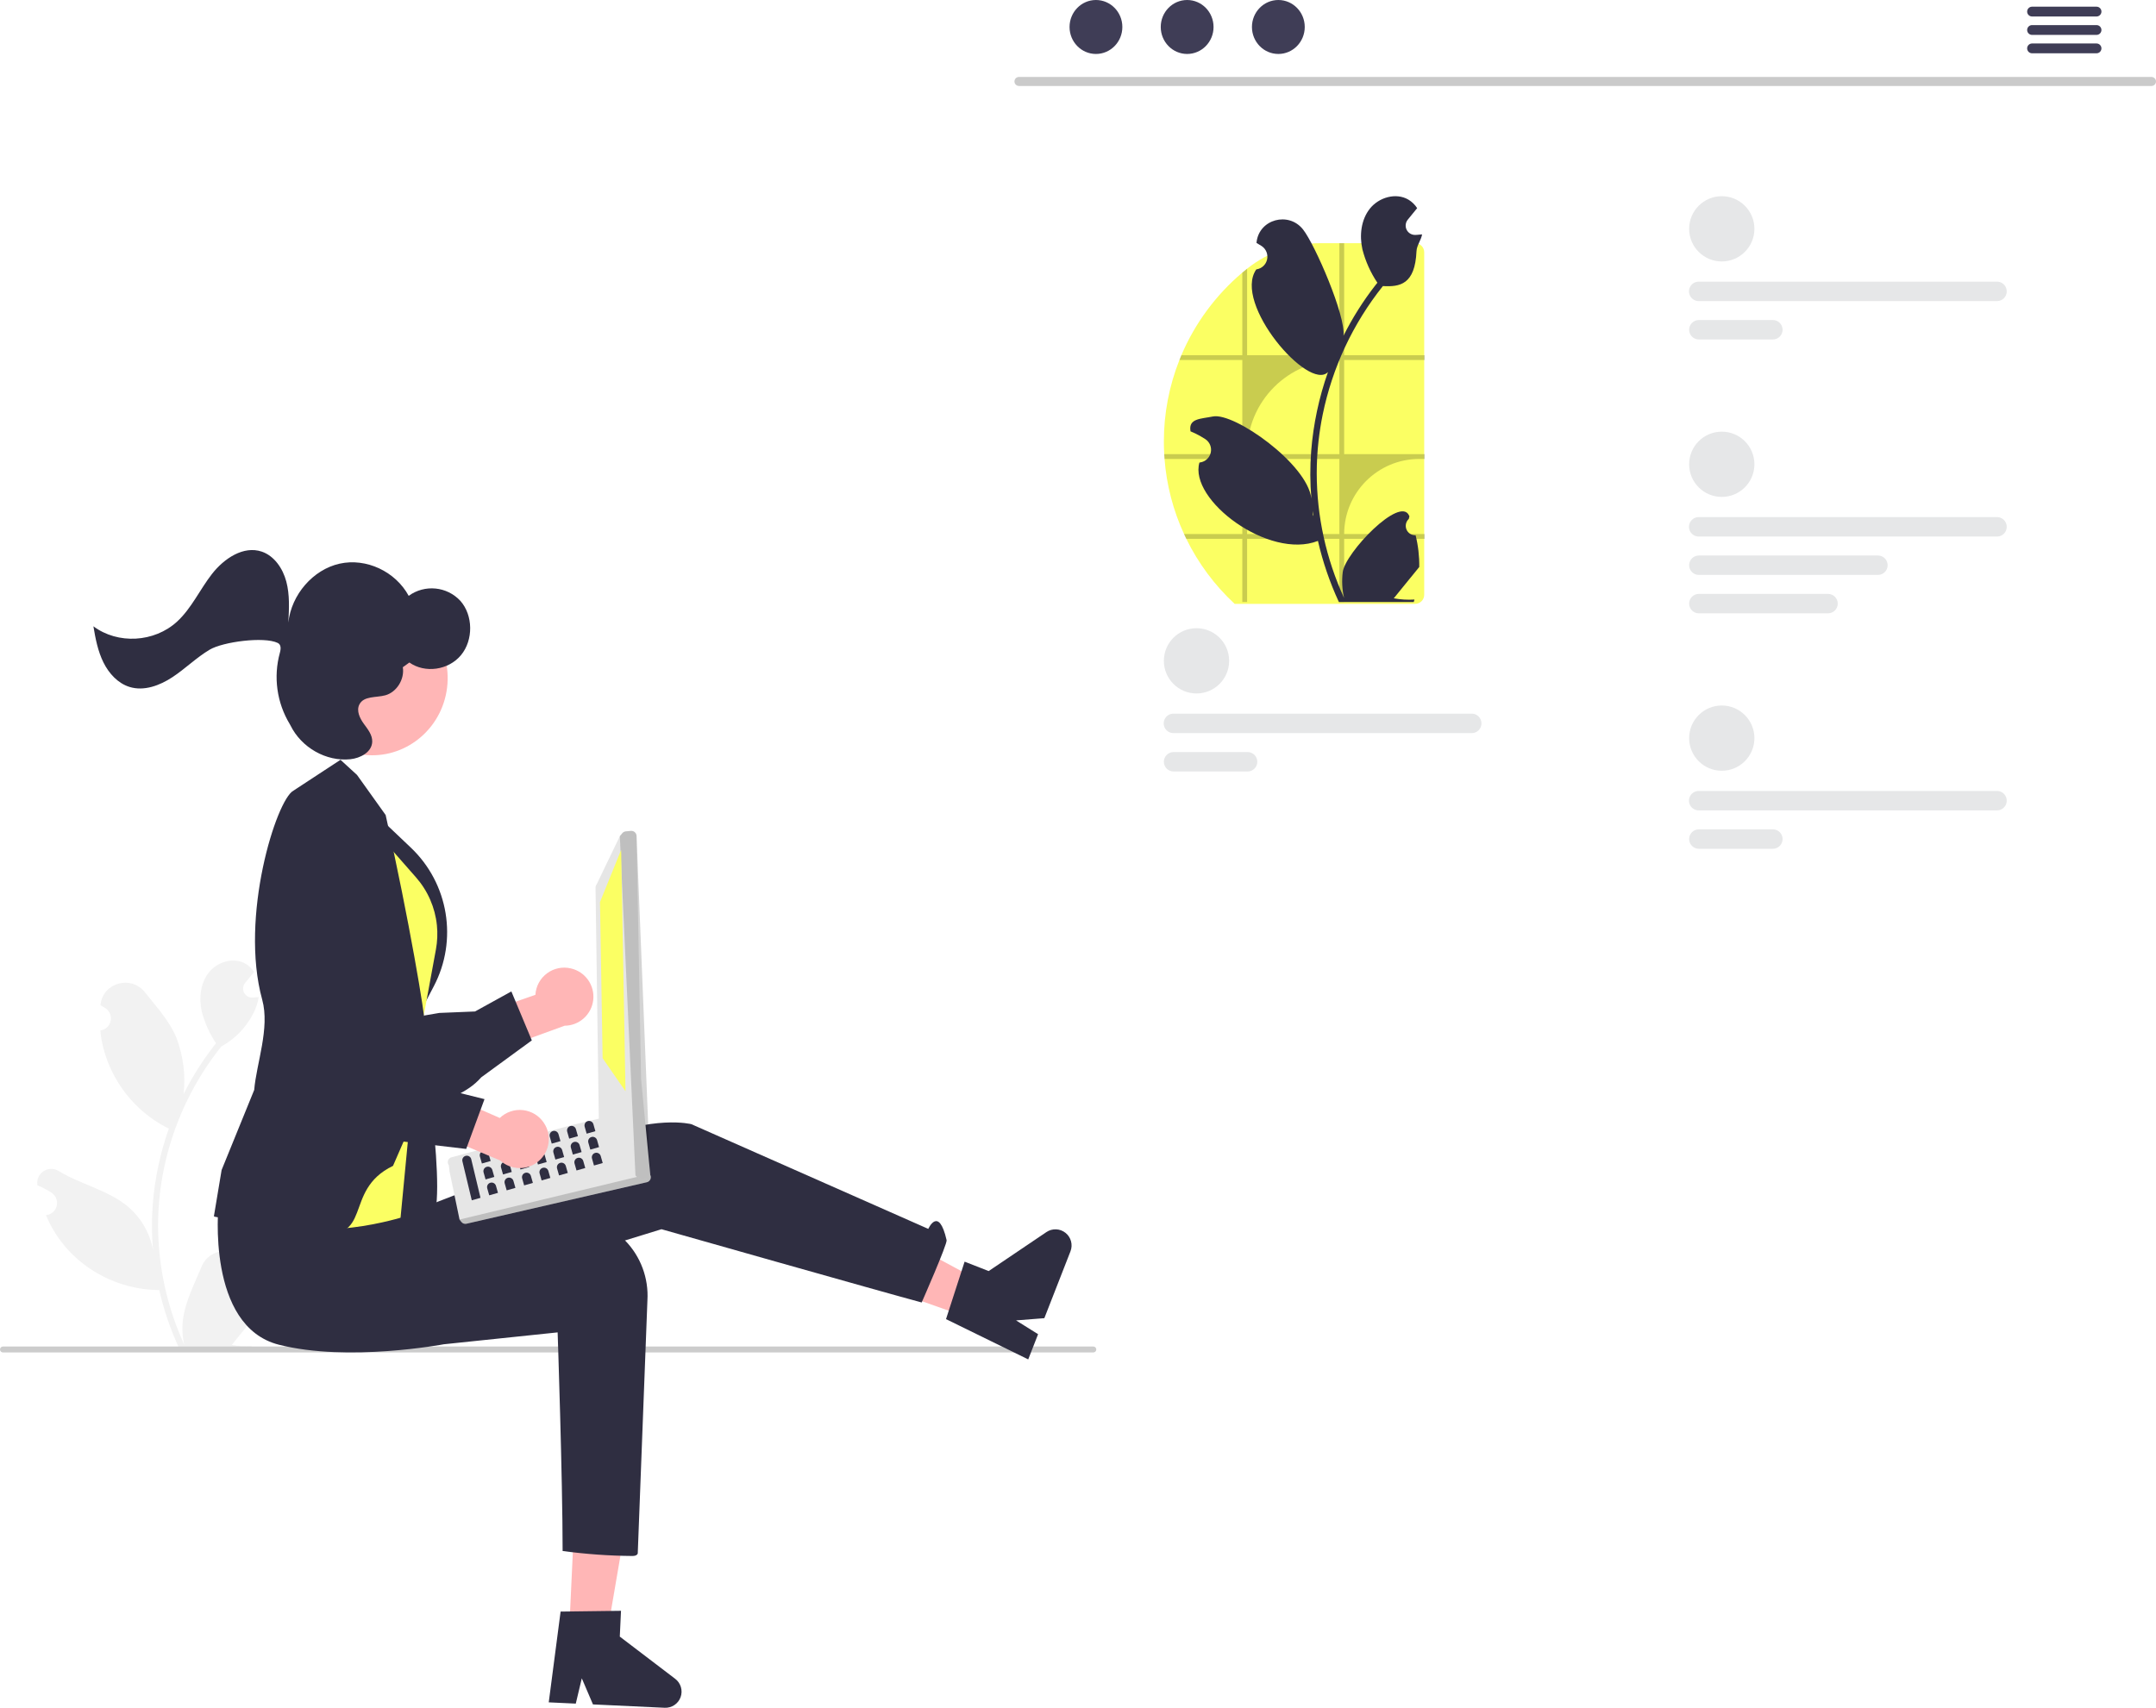
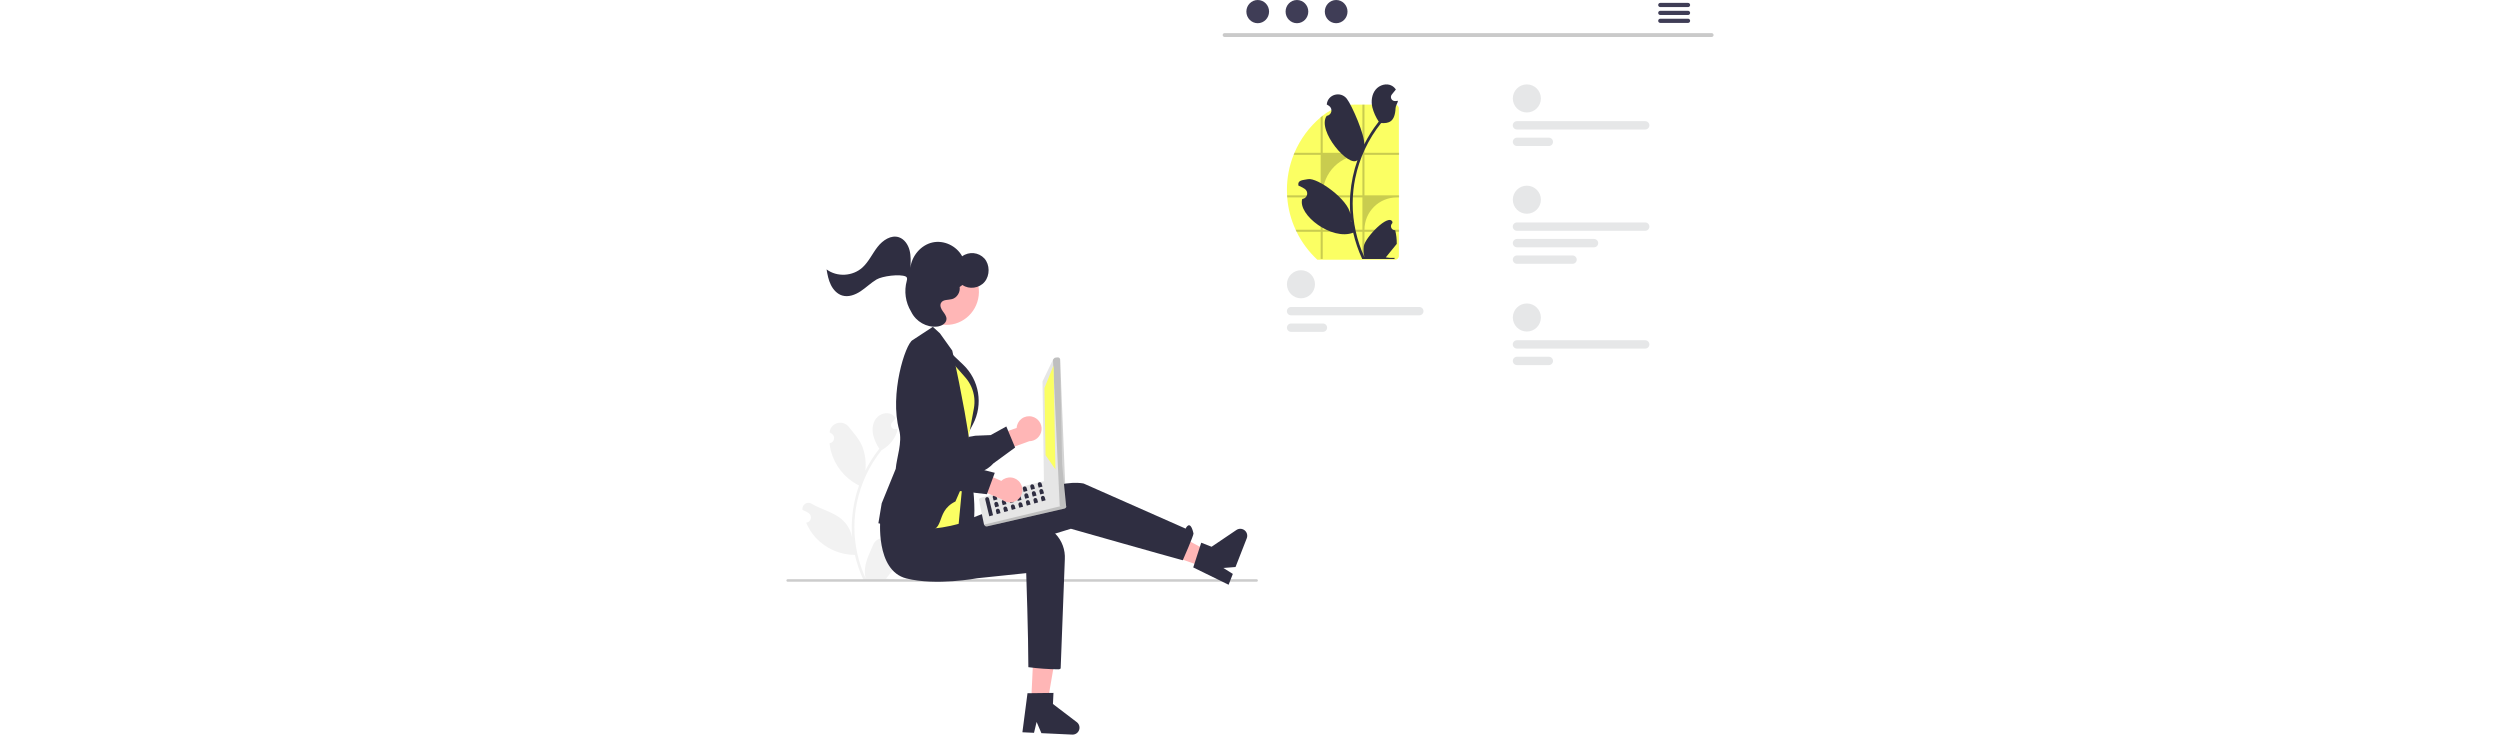
- <svg xmlns="http://www.w3.org/2000/svg" data-name="Layer 1" width="864.67" height="685.078" viewBox="0 0 864.67 685.078">
+ <svg xmlns="http://www.w3.org/2000/svg" data-name="Layer 1" width="864.67" height="254.078" viewBox="0 0 864.67 685.078">
  <path d="M268.971,622.8a3.613,3.613,0,0,1-2.619-6.263c.091-.362.156-.622.248-.984q-.049-.118-.098-.236a9.703,9.703,0,0,0-17.898.067c-2.927,7.051-6.654,14.113-7.572,21.568a28.706,28.706,0,0,0,.504,9.872A115.086,115.086,0,0,1,231.066,599.025a111.08,111.08,0,0,1,.689-12.392q.571-5.06,1.584-10.047a116.419,116.419,0,0,1,23.087-49.342,30.983,30.983,0,0,0,12.886-13.369,23.634,23.634,0,0,0,2.149-6.458c-.627.082-1.265.134-1.892.175-.195.01-.401.021-.597.031l-.074.003a3.58,3.58,0,0,1-2.94-5.832q.406-.5.813-.999c.411-.514.833-1.018,1.244-1.532a1.785,1.785,0,0,0,.134-.154c.473-.586.946-1.162,1.419-1.748a10.352,10.352,0,0,0-3.394-3.28c-4.741-2.777-11.281-.854-14.706,3.435-3.435,4.288-4.083,10.304-2.89,15.662a41.485,41.485,0,0,0,5.738,12.793c-.257.329-.525.648-.782.977a117.172,117.172,0,0,0-12.23,19.375,48.709,48.709,0,0,0-2.908-22.624c-2.783-6.715-8.001-12.37-12.595-18.175-5.519-6.973-16.835-3.93-17.807,4.909q-.014.128-.028.257,1.024.577,2.004,1.226a4.901,4.901,0,0,1-1.976,8.919l-.1.015a48.767,48.767,0,0,0,1.285,7.291,50.21,50.21,0,0,0,25,31.468c.401.206.792.411,1.193.607a119.598,119.598,0,0,0-6.438,30.296,113.435,113.435,0,0,0,.082,18.315l-.031-.216a29.974,29.974,0,0,0-10.232-17.308c-7.874-6.469-18.999-8.851-27.494-14.05a5.625,5.625,0,0,0-8.616,5.473q.017.114.035.227a32.928,32.928,0,0,1,3.692,1.779q1.024.578,2.004,1.226a4.901,4.901,0,0,1-1.976,8.919l-.1.015c-.072.01-.134.021-.206.031a48.808,48.808,0,0,0,8.978,14.058,50.254,50.254,0,0,0,36.446,15.991h.01a119.562,119.562,0,0,0,8.032,23.447h28.692c.103-.319.195-.648.288-.967a32.599,32.599,0,0,1-7.939-.473c2.129-2.612,4.257-5.245,6.386-7.857a1.78,1.78,0,0,0,.134-.154c1.08-1.337,2.17-2.663,3.25-4l.001-.002A47.75,47.75,0,0,0,268.972,622.801Z" transform="translate(-167.665 -107.4608)" fill="#f2f2f2" />
  <path d="M607.335,648.805a1.186,1.186,0,0,1-1.19,1.19H168.855a1.19,1.19,0,0,1,0-2.38h437.29A1.187,1.187,0,0,1,607.335,648.805Z" transform="translate(-167.665 -107.4608)" fill="#ccc" />
  <path d="M396.647,495.944a11.583,11.583,0,0,0-14.259,10.59l-24.999,8.7,1.582,16.481,35.131-12.782a11.646,11.646,0,0,0,2.546-22.989Z" transform="translate(-167.665 -107.4608)" fill="#ffb6b6" />
  <path d="M355.905,543.848c-9.94,6.928-27.452,10.472-51.286,10.31a9.53,9.53,0,0,1-7.026-3.064c-6.377-6.641-6.128-21.8-6.088-23.264l-6.99-26.342c-.15-.403-4.019-11.212-.083-18.759a12.369,12.369,0,0,1,8.226-6.269c14.782-3.923,28.678,35.647,30.444,40.875l20.745-3.533,14.326-.589,14.576-8.045,8.206,19.64-20.308,14.841A25.664,25.664,0,0,1,355.905,543.848Z" transform="translate(-167.665 -107.4608)" fill="#2f2e41" />
  <polygon points="228.268 654.202 243.549 654.916 253.575 596.315 231.022 595.261 228.268 654.202" fill="#ffb6b6" />
  <path d="M392.496,753.947l24.223-.312-.484,10.349,22.224,16.935a6.472,6.472,0,0,1-4.225,11.613l-28.759-1.345-4.478-10.469-2.414,10.147-10.843-.507Z" transform="translate(-167.665 -107.4608)" fill="#2f2e41" />
  <polygon points="387.812 528.378 393.379 514.129 341.068 485.876 314.642 502.486 387.812 528.378" fill="#ffb6b6" />
  <path d="M547.067,636.626l7.457-23.049,9.65,3.771L587.331,601.712a6.472,6.472,0,0,1,9.65,7.719L586.503,636.246l-11.352.892,8.84,5.535-3.951,10.111Z" transform="translate(-167.665 -107.4608)" fill="#2f2e41" />
  <path d="M254.961,593.431s6.346,40.516,36.346,43.516,57.654-10.516,57.654-10.516l84-25.87s89.346,25.386,104.346,29.386c0,0,10.346-23.484,10-25-3.19-13.958-7.346-4.516-7.346-4.516l-95-42s-15-4-41,7S308.307,602.947,308.307,602.947Z" transform="translate(-167.665 -107.4608)" fill="#2f2e41" />
  <path d="M255.307,590.947s-5.003,48.537,24.22,55.951c27.78,7.049,66.098-.182,66.098-.182l45.681-4.769s2,58.696,2,87.696a220.258,220.258,0,0,0,28,2c2,0,2.133-1.048,2.133-1.048l3.873-101.444a31.658,31.658,0,0,0-32.754-33.585q-3.235.123-6.786.458c-28.102,2.695-62.99-3.034-62.99-3.034Z" transform="translate(-167.665 -107.4608)" fill="#2f2e41" />
  <path d="M336.366,520.535s11.864,71.744,3.846,77.471-19.013,5.75-19.013,5.75l-2.557-39.613Z" transform="translate(-167.665 -107.4608)" fill="#2f2e41" />
  <path d="M316.578,432.424l15.863,15.073a46.752,46.752,0,0,1,9.2,55.604l-7.583,14.46Z" transform="translate(-167.665 -107.4608)" fill="#2f2e41" />
  <path d="M313.031,434.958,334.525,459.441a34.355,34.355,0,0,1,8.362,19.198v0a34.355,34.355,0,0,1-.391,9.683l-8.1,44.034L328.307,595.947s-47.003,14.242-51.814-7.75S313.031,434.958,313.031,434.958Z" transform="translate(-167.665 -107.4608)" fill="#fbff63" />
  <path d="M292.856,601.923c-30.898-5.149-38.467-6.171-38.938-6.352l-.472-.18,3.097-18.584,13.078-32.135c.849-10.512,6.358-24.754,3.206-36.194-9.161-33.257,5.723-80.253,12.529-83.853l18.869-12.37,6.624,6.073L322.332,434.405c9.449,42.091,15.975,81.323,15.658,83.721l-5.832,41.207-6.872,15.806C304.438,585.198,318.457,606.19,292.856,601.923Z" transform="translate(-167.665 -107.4608)" fill="#2f2e41" />
  <path d="M348.796,571.693l48.514-12.98,4.272-1.013,3.046-.723,3.55-.839.028-.007a2.013,2.013,0,0,1,1.507.251l18.014,21.598a1.59,1.59,0,0,1,.424.381.714.714,0,0,1,.128.135,2.056,2.056,0,0,1-1.159,3.21l-72.373,16.655a2.039,2.039,0,0,1-2.049-.724l-.734-.952-4.005-19.286-.285-2.504a1.996,1.996,0,0,1-.375-.788A2.028,2.028,0,0,1,348.796,571.693Z" transform="translate(-167.665 -107.4608)" fill="#e6e6e6" />
  <path d="M351.963,596.683l.739.955a2.038,2.038,0,0,0,2.044.724l72.376-16.656a2.052,2.052,0,0,0,1.156-3.208.611.611,0,0,0-.126-.135Z" transform="translate(-167.665 -107.4608)" opacity="0.17" style="isolation:isolate" />
  <path d="M407.816,555.997l-1.309-92.265a2.106,2.106,0,0,1,.467-1.542l9.274-19.301.963-1.17a2.132,2.132,0,0,1,1.425-.754l2.019-.188a2.107,2.107,0,0,1,2.303,1.891h0l1.818,97.624.002.007.901,9.4,1.067,11.162.003.014,1.666,17.366a2.062,2.062,0,0,1-.557,1.637,2.091,2.091,0,0,1-1.585.678l-1.313-.026a2.14,2.14,0,0,1-1.364-.538l-.735-.66-.34-.31-14.007-21.653A2.094,2.094,0,0,1,407.816,555.997Z" transform="translate(-167.665 -107.4608)" fill="#e6e6e6" />
  <path d="M416.251,442.889l6.267,136.136.343.306.732.658a2.132,2.132,0,0,0,1.364.538l1.315.026a2.115,2.115,0,0,0,2.141-2.314L422.955,442.67a2.108,2.108,0,0,0-2.299-1.897l-2.023.194a2.078,2.078,0,0,0-1.418.754Z" transform="translate(-167.665 -107.4608)" opacity="0.17" style="isolation:isolate" />
  <polygon points="249.113 340.929 240.632 361.864 241.681 424.491 250.863 437.77 249.113 340.929" fill="#fbff63" />
  <path d="M354.387,571.141a1.821,1.821,0,0,0-1.252,2.249l3.736,15.571,3.501-.997-3.736-15.571A1.821,1.821,0,0,0,354.387,571.141Z" transform="translate(-167.665 -107.4608)" fill="#2f2e41" />
  <path d="M361.389,569.147a1.821,1.821,0,0,0-1.252,2.249l.797,2.801,3.501-.997-.797-2.801A1.821,1.821,0,0,0,361.389,569.147Z" transform="translate(-167.665 -107.4608)" fill="#2f2e41" />
  <path d="M368.391,567.153a1.821,1.821,0,0,0-1.252,2.249l.797,2.801,3.501-.997-.797-2.801A1.821,1.821,0,0,0,368.391,567.153Z" transform="translate(-167.665 -107.4608)" fill="#2f2e41" />
  <path d="M375.393,565.16a1.821,1.821,0,0,0-1.252,2.249l.797,2.801,3.501-.997-.797-2.801A1.821,1.821,0,0,0,375.393,565.16Z" transform="translate(-167.665 -107.4608)" fill="#2f2e41" />
  <path d="M382.395,563.166a1.821,1.821,0,0,0-1.252,2.249l.797,2.801,3.501-.997-.797-2.801A1.821,1.821,0,0,0,382.395,563.166Z" transform="translate(-167.665 -107.4608)" fill="#2f2e41" />
  <path d="M389.396,561.172a1.821,1.821,0,0,0-1.252,2.249l.797,2.801,3.501-.997-.797-2.801A1.821,1.821,0,0,0,389.396,561.172Z" transform="translate(-167.665 -107.4608)" fill="#2f2e41" />
  <path d="M396.398,559.178a1.821,1.821,0,0,0-1.252,2.249l.797,2.801,3.501-.997-.797-2.801A1.821,1.821,0,0,0,396.398,559.178Z" transform="translate(-167.665 -107.4608)" fill="#2f2e41" />
  <path d="M403.4,557.185a1.821,1.821,0,0,0-1.252,2.249l.797,2.801,3.501-.997-.797-2.801A1.821,1.821,0,0,0,403.4,557.185Z" transform="translate(-167.665 -107.4608)" fill="#2f2e41" />
  <path d="M362.859,575.532a1.821,1.821,0,0,0-1.252,2.249l.797,2.801,3.501-.997-.797-2.801A1.821,1.821,0,0,0,362.859,575.532Z" transform="translate(-167.665 -107.4608)" fill="#2f2e41" />
  <path d="M369.86,573.539a1.821,1.821,0,0,0-1.252,2.249l.797,2.801,3.501-.997-.797-2.801A1.821,1.821,0,0,0,369.86,573.539Z" transform="translate(-167.665 -107.4608)" fill="#2f2e41" />
  <path d="M376.862,571.545a1.821,1.821,0,0,0-1.252,2.249l.797,2.801,3.501-.997-.797-2.801A1.821,1.821,0,0,0,376.862,571.545Z" transform="translate(-167.665 -107.4608)" fill="#2f2e41" />
  <path d="M383.864,569.551A1.821,1.821,0,0,0,382.612,571.8l.797,2.801,3.501-.997-.797-2.801A1.821,1.821,0,0,0,383.864,569.551Z" transform="translate(-167.665 -107.4608)" fill="#2f2e41" />
  <path d="M390.866,567.557a1.821,1.821,0,0,0-1.252,2.249l.797,2.801,3.501-.997-.797-2.801A1.821,1.821,0,0,0,390.866,567.557Z" transform="translate(-167.665 -107.4608)" fill="#2f2e41" />
  <path d="M397.868,565.564a1.821,1.821,0,0,0-1.252,2.249l.797,2.801,3.501-.997-.797-2.801A1.821,1.821,0,0,0,397.868,565.564Z" transform="translate(-167.665 -107.4608)" fill="#2f2e41" />
  <path d="M404.87,563.57a1.821,1.821,0,0,0-1.252,2.249l.797,2.801,3.501-.997-.797-2.801A1.821,1.821,0,0,0,404.87,563.57Z" transform="translate(-167.665 -107.4608)" fill="#2f2e41" />
  <path d="M364.328,581.917a1.821,1.821,0,0,0-1.252,2.249l.797,2.801,3.501-.997-.797-2.801A1.821,1.821,0,0,0,364.328,581.917Z" transform="translate(-167.665 -107.4608)" fill="#2f2e41" />
  <path d="M371.33,579.924a1.821,1.821,0,0,0-1.252,2.249l.797,2.801,3.501-.997-.797-2.801A1.821,1.821,0,0,0,371.33,579.924Z" transform="translate(-167.665 -107.4608)" fill="#2f2e41" />
  <path d="M378.332,577.93a1.821,1.821,0,0,0-1.252,2.249l.797,2.801,3.501-.997-.797-2.801A1.821,1.821,0,0,0,378.332,577.93Z" transform="translate(-167.665 -107.4608)" fill="#2f2e41" />
  <path d="M385.334,575.936a1.821,1.821,0,0,0-1.252,2.249l.797,2.801,3.501-.997-.797-2.801A1.821,1.821,0,0,0,385.334,575.936Z" transform="translate(-167.665 -107.4608)" fill="#2f2e41" />
  <path d="M392.335,573.943a1.821,1.821,0,0,0-1.252,2.249l.797,2.801,3.501-.997-.797-2.801A1.821,1.821,0,0,0,392.335,573.943Z" transform="translate(-167.665 -107.4608)" fill="#2f2e41" />
  <path d="M399.337,571.949a1.821,1.821,0,0,0-1.252,2.249l.797,2.801,3.501-.997L401.586,573.201A1.821,1.821,0,0,0,399.337,571.949Z" transform="translate(-167.665 -107.4608)" fill="#2f2e41" />
  <path d="M406.339,569.955a1.821,1.821,0,0,0-1.252,2.249l.797,2.801,3.501-.997-.797-2.801A1.821,1.821,0,0,0,406.339,569.955Z" transform="translate(-167.665 -107.4608)" fill="#2f2e41" />
  <path d="M385.768,557.871a11.583,11.583,0,0,0-17.655-1.937l-24.242-10.628-10.052,13.157L368.264,572.991a11.646,11.646,0,0,0,17.504-15.119Z" transform="translate(-167.665 -107.4608)" fill="#ffb6b6" />
  <path d="M323.318,565.271c-11.999-1.683-27.246-10.998-44.605-27.329a9.53,9.53,0,0,1-3.066-7.026c-.157-9.206,10.337-20.148,11.362-21.194l12.795-24.064c.164-.397,4.681-10.952,12.7-13.807a12.369,12.369,0,0,1,10.294,1.001c13.504,7.18-3.227,45.637-5.489,50.671l17.609,11.522,10.902,9.313,16.157,4.018-7.345,19.978-24.981-2.936A25.664,25.664,0,0,1,323.318,565.271Z" transform="translate(-167.665 -107.4608)" fill="#2f2e41" />
  <ellipse cx="317.082" cy="379.669" rx="30.782" ry="30.111" transform="translate(-265.2773 541.8718) rotate(-83.16773)" fill="#ffb6b6" />
  <path d="M238.669,356.829c5.792-5.317,9.15-12.891,14.019-19.133,4.869-6.243,12.66-11.419,19.941-8.958,5.019,1.696,8.454,6.716,9.861,12.023,1.407,5.306,1.115,10.937.813,16.452,1.223-11.26,9.938-21.274,20.573-23.64,10.635-2.366,22.369,3.1,27.699,12.903a15.695,15.695,0,0,1,20.75,2.045c5.122,5.814,5.222,15.724.22,21.757s-14.43,7.375-20.699,2.945l-2.631,1.896c.775,4.826-2.472,10.027-7.032,11.263-3.697,1.002-8.647.168-10.41,3.711-1.232,2.475.161,5.442,1.756,7.649,1.595,2.207,3.526,4.519,3.417,7.295-.164,4.189-4.8,6.581-8.802,6.99-9.651.985-19.557-4.617-23.979-13.559q-.128-.259-.283-.521a36.55,36.55,0,0,1-3.975-28.623c.534-1.88.398-3.343-.869-3.955-5.477-2.647-21.975-.446-27.264,2.696-5.29,3.142-9.759,7.602-14.899,11.006-5.14,3.403-11.452,5.747-17.246,3.958-4.641-1.433-8.264-5.361-10.481-9.841-2.217-4.48-3.199-9.51-4.022-14.49C214.89,366.015,229.552,365.198,238.669,356.829Z" transform="translate(-167.665 -107.4608)" fill="#2f2e41" />
  <path d="M1030.568,141.945H576.275a1.807,1.807,0,0,1,0-3.613h454.293a1.807,1.807,0,0,1,0,3.613Z" transform="translate(-167.665 -107.4608)" fill="#cacaca" />
  <ellipse cx="439.534" cy="10.823" rx="10.588" ry="10.823" fill="#3f3d56" />
  <ellipse cx="476.109" cy="10.823" rx="10.588" ry="10.823" fill="#3f3d56" />
  <ellipse cx="512.684" cy="10.823" rx="10.588" ry="10.823" fill="#3f3d56" />
  <path d="M1008.547,110.143h-25.981a1.968,1.968,0,0,0,0,3.934h25.981a1.968,1.968,0,0,0,0-3.934Z" transform="translate(-167.665 -107.4608)" fill="#3f3d56" />
  <path d="M1008.547,117.528h-25.981a1.968,1.968,0,0,0,0,3.934h25.981a1.968,1.968,0,0,0,0-3.934Z" transform="translate(-167.665 -107.4608)" fill="#3f3d56" />
  <path d="M1008.547,124.903h-25.981a1.968,1.968,0,0,0,0,3.934h25.981a1.968,1.968,0,0,0,0-3.934Z" transform="translate(-167.665 -107.4608)" fill="#3f3d56" />
  <path d="M234.115,557.167l.015-.02-.015.041Z" transform="translate(-167.665 -107.4608)" fill="#2f2e41" />
  <circle cx="690.523" cy="91.795" r="13.089" fill="#e6e7e8" />
  <path d="M968.51,228.24H848.996a3.898,3.898,0,1,1,0-7.795H968.51a3.898,3.898,0,1,1,0,7.795Z" transform="translate(-167.665 -107.4608)" fill="#e6e7e8" />
  <path d="M878.68,243.642H848.996a3.898,3.898,0,1,1,0-7.796h29.684a3.898,3.898,0,0,1,0,7.796Z" transform="translate(-167.665 -107.4608)" fill="#e6e7e8" />
  <circle cx="690.523" cy="296.1" r="13.089" fill="#e6e7e8" />
  <path d="M968.51,432.545H848.996a3.898,3.898,0,1,1,0-7.795H968.51a3.898,3.898,0,1,1,0,7.795Z" transform="translate(-167.665 -107.4608)" fill="#e6e7e8" />
  <path d="M878.68,447.947H848.996a3.898,3.898,0,1,1,0-7.796h29.684a3.898,3.898,0,0,1,0,7.796Z" transform="translate(-167.665 -107.4608)" fill="#e6e7e8" />
  <circle cx="479.859" cy="265.096" r="13.089" fill="#e6e7e8" />
  <path d="M757.846,401.542H638.332a3.898,3.898,0,1,1,0-7.795h119.514a3.898,3.898,0,1,1,0,7.795Z" transform="translate(-167.665 -107.4608)" fill="#e6e7e8" />
  <path d="M668.016,416.944H638.332a3.898,3.898,0,1,1,0-7.796h29.684a3.898,3.898,0,1,1,0,7.796Z" transform="translate(-167.665 -107.4608)" fill="#e6e7e8" />
  <circle cx="690.523" cy="186.247" r="13.089" fill="#e6e7e8" />
  <path d="M968.51,322.692H848.996a3.898,3.898,0,1,1,0-7.795H968.51a3.898,3.898,0,1,1,0,7.795Z" transform="translate(-167.665 -107.4608)" fill="#e6e7e8" />
  <path d="M920.813,338.094H848.996a3.898,3.898,0,1,1,0-7.796h71.817a3.898,3.898,0,0,1,0,7.796Z" transform="translate(-167.665 -107.4608)" fill="#e6e7e8" />
  <path d="M900.803,353.496H848.996a3.898,3.898,0,1,1,0-7.796h51.806a3.898,3.898,0,0,1,0,7.796Z" transform="translate(-167.665 -107.4608)" fill="#e6e7e8" />
  <path d="M738.847,208.649V346.076a3.625,3.625,0,0,1-3.616,3.621H662.821a88.849,88.849,0,0,1-19.387-26.085c-.316-.632-.617-1.269-.904-1.916a88.005,88.005,0,0,1-7.824-30.125c-.054-.642-.099-1.279-.128-1.926-.099-1.655-.143-3.334-.143-5.018a88.44,88.44,0,0,1,6.238-32.743c.247-.647.509-1.289.78-1.926a88.976,88.976,0,0,1,24.445-33.133q.948-.808,1.916-1.571l.148-.119a46.837,46.837,0,0,1,29.226-10.116h38.043A3.627,3.627,0,0,1,738.847,208.649Z" transform="translate(-167.665 -107.4608)" fill="#fbff63" />
  <path d="M739.04,251.883v-1.926h-32.294V205.018h-1.921v44.938H667.814V215.253q-.971.763-1.916,1.571v33.133H641.453c-.272.637-.533,1.279-.78,1.926h25.225v37.761H634.577c.03.647.074,1.284.128,1.926h31.192v30.125H642.53c.286.647.588,1.284.904,1.916h22.464v25.324h1.916v-25.324h37.011v25.324h1.921v-25.324h32.294v-1.916h-32.294a30.119,30.119,0,0,1,30.125-30.125h2.168v-1.926h-32.294V251.883Zm-34.215,69.813H667.814V291.571h37.011Zm0-32.051H667.814v-.756A37.008,37.008,0,0,1,704.825,251.883Z" transform="translate(-167.665 -107.4608)" opacity="0.2" />
  <path d="M735.398,322.181a3.78,3.78,0,0,1-2.739-6.551c.095-.379.164-.651.259-1.03q-.051-.124-.103-.247c-3.48-8.298-25.685,14.833-26.645,22.632a30.029,30.029,0,0,0,.527,10.328,120.392,120.392,0,0,1-10.952-50.003,116.202,116.202,0,0,1,.721-12.963q.597-5.293,1.657-10.511a121.787,121.787,0,0,1,24.151-51.616c6.874.384,12.898-.663,13.48-13.985.103-2.37,1.861-4.422,2.248-6.756-.656.086-1.323.14-1.979.183-.204.011-.42.021-.624.032l-.077.003a3.745,3.745,0,0,1-3.076-6.101q.425-.523.851-1.046c.43-.538.871-1.065,1.302-1.603a1.868,1.868,0,0,0,.14-.161c.495-.613.99-1.216,1.485-1.829a10.829,10.829,0,0,0-3.55-3.432c-4.959-2.905-11.801-.893-15.384,3.593-3.593,4.486-4.271,10.779-3.023,16.384a43.398,43.398,0,0,0,6.003,13.383c-.269.344-.549.678-.818,1.022a122.574,122.574,0,0,0-12.794,20.268c1.016-7.939-11.412-36.608-16.218-42.681-5.773-7.294-17.611-4.111-18.628,5.136q-.015.134-.029.268,1.071.604,2.096,1.282a5.127,5.127,0,0,1-2.067,9.33l-.105.016c-9.556,13.644,21.077,49.155,28.745,41.181a125.112,125.112,0,0,0-6.734,31.693,118.663,118.663,0,0,0,.086,19.16l-.032-.226c-1.704-13.882-30.931-34.523-39.466-32.803-4.917.99-9.76.765-9.013,5.725q.018.119.036.237a34.445,34.445,0,0,1,3.862,1.861q1.071.604,2.096,1.282a5.127,5.127,0,0,1-2.067,9.33l-.105.016c-.075.011-.14.022-.215.032-4.35,14.966,27.907,39.12,47.518,31.435l.011,0a125.076,125.076,0,0,0,8.402,24.528h30.015c.108-.334.204-.678.301-1.011a34.102,34.102,0,0,1-8.305-.495c2.227-2.733,4.454-5.487,6.681-8.219a1.866,1.866,0,0,0,.14-.161c1.13-1.398,2.27-2.786,3.399-4.185l.001-.002a49.952,49.952,0,0,0-1.464-12.725Zm-34.371-67.613.016-.021-.016.043Zm-6.648,59.932-.258-.581c.011-.42.011-.839,0-1.269,0-.118-.021-.237-.021-.355.097.742.183,1.485.29,2.227Z" transform="translate(-167.665 -107.4608)" fill="#2f2e41" />
</svg>
